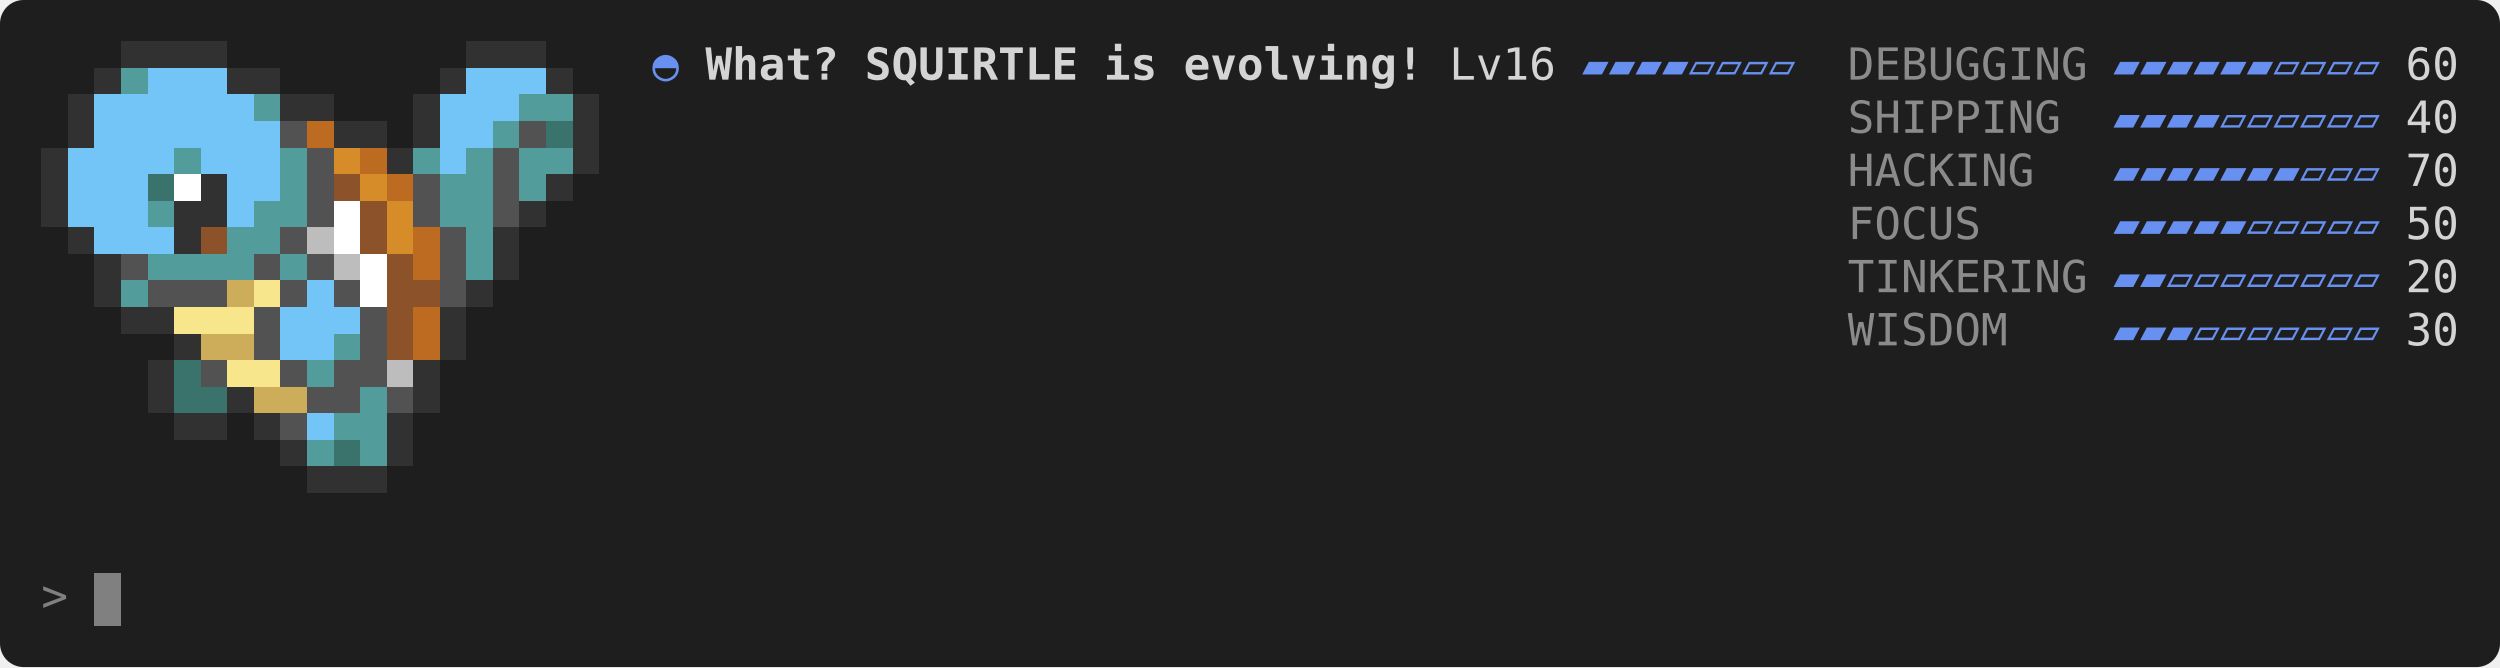
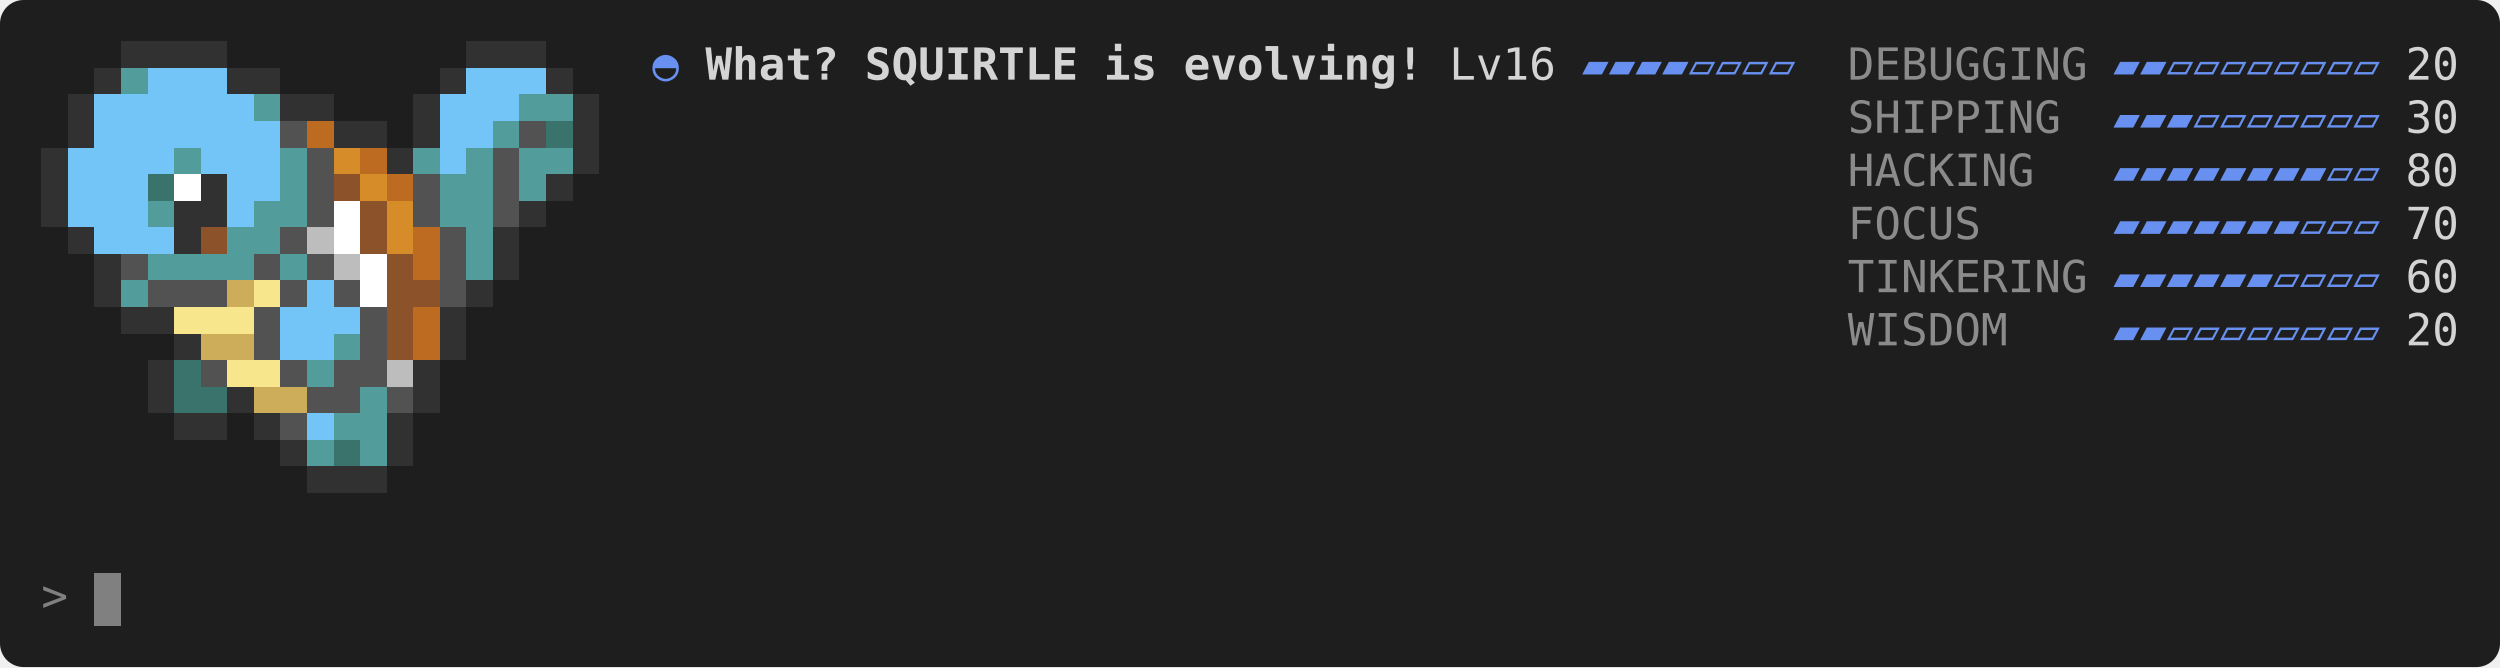
<svg xmlns="http://www.w3.org/2000/svg" width="847" height="226" viewBox="0 0 847 226">
  <rect width="847" height="226" rx="8" fill="#1e1e1e" />
  <g shape-rendering="crispEdges">
    <rect x="41" y="14" width="36" height="9" fill="#313131" />
    <rect x="158" y="14" width="27" height="9" fill="#313131" />
    <rect x="32" y="23" width="9" height="9" fill="#313131" />
    <rect x="41" y="23" width="9" height="9" fill="#529c9c" />
    <rect x="50" y="23" width="27" height="9" fill="#73c5f7" />
    <rect x="77" y="23" width="18" height="9" fill="#313131" />
    <rect x="149" y="23" width="9" height="9" fill="#313131" />
    <rect x="158" y="23" width="27" height="9" fill="#73c5f7" />
    <rect x="185" y="23" width="9" height="9" fill="#313131" />
    <rect x="23" y="32" width="9" height="9" fill="#313131" />
    <rect x="32" y="32" width="54" height="9" fill="#73c5f7" />
    <rect x="86" y="32" width="9" height="9" fill="#529c9c" />
    <rect x="95" y="32" width="18" height="9" fill="#313131" />
    <rect x="140" y="32" width="9" height="9" fill="#313131" />
    <rect x="149" y="32" width="27" height="9" fill="#73c5f7" />
    <rect x="176" y="32" width="18" height="9" fill="#529c9c" />
    <rect x="194" y="32" width="9" height="9" fill="#313131" />
    <rect x="23" y="41" width="9" height="9" fill="#313131" />
    <rect x="32" y="41" width="63" height="9" fill="#73c5f7" />
    <rect x="95" y="41" width="9" height="9" fill="#525252" />
    <rect x="104" y="41" width="9" height="9" fill="#bd6b21" />
    <rect x="113" y="41" width="18" height="9" fill="#313131" />
    <rect x="140" y="41" width="9" height="9" fill="#313131" />
    <rect x="149" y="41" width="18" height="9" fill="#73c5f7" />
    <rect x="167" y="41" width="9" height="9" fill="#529c9c" />
    <rect x="176" y="41" width="9" height="9" fill="#525252" />
    <rect x="185" y="41" width="9" height="9" fill="#3a736b" />
    <rect x="194" y="41" width="9" height="9" fill="#313131" />
    <rect x="14" y="50" width="9" height="9" fill="#313131" />
    <rect x="23" y="50" width="36" height="9" fill="#73c5f7" />
    <rect x="59" y="50" width="9" height="9" fill="#529c9c" />
    <rect x="68" y="50" width="27" height="9" fill="#73c5f7" />
    <rect x="95" y="50" width="9" height="9" fill="#529c9c" />
    <rect x="104" y="50" width="9" height="9" fill="#525252" />
    <rect x="113" y="50" width="9" height="9" fill="#d68c29" />
    <rect x="122" y="50" width="9" height="9" fill="#bd6b21" />
    <rect x="131" y="50" width="9" height="9" fill="#313131" />
    <rect x="140" y="50" width="9" height="9" fill="#529c9c" />
    <rect x="149" y="50" width="9" height="9" fill="#73c5f7" />
    <rect x="158" y="50" width="9" height="9" fill="#529c9c" />
    <rect x="167" y="50" width="9" height="9" fill="#525252" />
    <rect x="176" y="50" width="18" height="9" fill="#529c9c" />
    <rect x="194" y="50" width="9" height="9" fill="#313131" />
    <rect x="14" y="59" width="9" height="9" fill="#313131" />
    <rect x="23" y="59" width="27" height="9" fill="#73c5f7" />
    <rect x="50" y="59" width="9" height="9" fill="#3a736b" />
    <rect x="59" y="59" width="9" height="9" fill="#ffffff" />
    <rect x="68" y="59" width="9" height="9" fill="#313131" />
    <rect x="77" y="59" width="18" height="9" fill="#73c5f7" />
    <rect x="95" y="59" width="9" height="9" fill="#529c9c" />
    <rect x="104" y="59" width="9" height="9" fill="#525252" />
    <rect x="113" y="59" width="9" height="9" fill="#8c5229" />
    <rect x="122" y="59" width="9" height="9" fill="#d68c29" />
    <rect x="131" y="59" width="9" height="9" fill="#bd6b21" />
    <rect x="140" y="59" width="9" height="9" fill="#525252" />
    <rect x="149" y="59" width="18" height="9" fill="#529c9c" />
    <rect x="167" y="59" width="9" height="9" fill="#525252" />
    <rect x="176" y="59" width="9" height="9" fill="#529c9c" />
    <rect x="185" y="59" width="9" height="9" fill="#313131" />
    <rect x="14" y="68" width="9" height="9" fill="#313131" />
    <rect x="23" y="68" width="27" height="9" fill="#73c5f7" />
    <rect x="50" y="68" width="9" height="9" fill="#529c9c" />
    <rect x="59" y="68" width="18" height="9" fill="#313131" />
    <rect x="77" y="68" width="9" height="9" fill="#73c5f7" />
    <rect x="86" y="68" width="18" height="9" fill="#529c9c" />
    <rect x="104" y="68" width="9" height="9" fill="#525252" />
    <rect x="113" y="68" width="9" height="9" fill="#ffffff" />
    <rect x="122" y="68" width="9" height="9" fill="#8c5229" />
    <rect x="131" y="68" width="9" height="9" fill="#d68c29" />
    <rect x="140" y="68" width="9" height="9" fill="#525252" />
    <rect x="149" y="68" width="18" height="9" fill="#529c9c" />
    <rect x="167" y="68" width="9" height="9" fill="#525252" />
    <rect x="176" y="68" width="9" height="9" fill="#313131" />
    <rect x="23" y="77" width="9" height="9" fill="#313131" />
    <rect x="32" y="77" width="27" height="9" fill="#73c5f7" />
    <rect x="59" y="77" width="9" height="9" fill="#313131" />
    <rect x="68" y="77" width="9" height="9" fill="#8c5229" />
    <rect x="77" y="77" width="18" height="9" fill="#529c9c" />
    <rect x="95" y="77" width="9" height="9" fill="#525252" />
    <rect x="104" y="77" width="9" height="9" fill="#bdbdbd" />
    <rect x="113" y="77" width="9" height="9" fill="#ffffff" />
    <rect x="122" y="77" width="9" height="9" fill="#8c5229" />
    <rect x="131" y="77" width="9" height="9" fill="#d68c29" />
    <rect x="140" y="77" width="9" height="9" fill="#bd6b21" />
    <rect x="149" y="77" width="9" height="9" fill="#525252" />
    <rect x="158" y="77" width="9" height="9" fill="#529c9c" />
    <rect x="167" y="77" width="9" height="9" fill="#313131" />
    <rect x="32" y="86" width="9" height="9" fill="#313131" />
    <rect x="41" y="86" width="9" height="9" fill="#525252" />
    <rect x="50" y="86" width="36" height="9" fill="#529c9c" />
    <rect x="86" y="86" width="9" height="9" fill="#525252" />
    <rect x="95" y="86" width="9" height="9" fill="#529c9c" />
    <rect x="104" y="86" width="9" height="9" fill="#525252" />
    <rect x="113" y="86" width="9" height="9" fill="#bdbdbd" />
    <rect x="122" y="86" width="9" height="9" fill="#ffffff" />
    <rect x="131" y="86" width="9" height="9" fill="#8c5229" />
    <rect x="140" y="86" width="9" height="9" fill="#bd6b21" />
    <rect x="149" y="86" width="9" height="9" fill="#525252" />
    <rect x="158" y="86" width="9" height="9" fill="#529c9c" />
    <rect x="167" y="86" width="9" height="9" fill="#313131" />
    <rect x="32" y="95" width="9" height="9" fill="#313131" />
    <rect x="41" y="95" width="9" height="9" fill="#529c9c" />
    <rect x="50" y="95" width="27" height="9" fill="#525252" />
    <rect x="77" y="95" width="9" height="9" fill="#cead5a" />
    <rect x="86" y="95" width="9" height="9" fill="#f7e68c" />
    <rect x="95" y="95" width="9" height="9" fill="#525252" />
    <rect x="104" y="95" width="9" height="9" fill="#73c5f7" />
    <rect x="113" y="95" width="9" height="9" fill="#525252" />
    <rect x="122" y="95" width="9" height="9" fill="#ffffff" />
    <rect x="131" y="95" width="18" height="9" fill="#8c5229" />
    <rect x="149" y="95" width="9" height="9" fill="#525252" />
    <rect x="158" y="95" width="9" height="9" fill="#313131" />
    <rect x="41" y="104" width="18" height="9" fill="#313131" />
    <rect x="59" y="104" width="27" height="9" fill="#f7e68c" />
    <rect x="86" y="104" width="9" height="9" fill="#525252" />
    <rect x="95" y="104" width="27" height="9" fill="#73c5f7" />
    <rect x="122" y="104" width="9" height="9" fill="#525252" />
    <rect x="131" y="104" width="9" height="9" fill="#8c5229" />
    <rect x="140" y="104" width="9" height="9" fill="#bd6b21" />
    <rect x="149" y="104" width="9" height="9" fill="#313131" />
    <rect x="59" y="113" width="9" height="9" fill="#313131" />
    <rect x="68" y="113" width="18" height="9" fill="#cead5a" />
    <rect x="86" y="113" width="9" height="9" fill="#525252" />
    <rect x="95" y="113" width="18" height="9" fill="#73c5f7" />
    <rect x="113" y="113" width="9" height="9" fill="#529c9c" />
    <rect x="122" y="113" width="9" height="9" fill="#525252" />
    <rect x="131" y="113" width="9" height="9" fill="#8c5229" />
    <rect x="140" y="113" width="9" height="9" fill="#bd6b21" />
    <rect x="149" y="113" width="9" height="9" fill="#313131" />
    <rect x="50" y="122" width="9" height="9" fill="#313131" />
    <rect x="59" y="122" width="9" height="9" fill="#3a736b" />
    <rect x="68" y="122" width="9" height="9" fill="#525252" />
    <rect x="77" y="122" width="18" height="9" fill="#f7e68c" />
    <rect x="95" y="122" width="9" height="9" fill="#525252" />
    <rect x="104" y="122" width="9" height="9" fill="#529c9c" />
    <rect x="113" y="122" width="18" height="9" fill="#525252" />
    <rect x="131" y="122" width="9" height="9" fill="#bdbdbd" />
    <rect x="140" y="122" width="9" height="9" fill="#313131" />
    <rect x="50" y="131" width="9" height="9" fill="#313131" />
    <rect x="59" y="131" width="18" height="9" fill="#3a736b" />
    <rect x="77" y="131" width="9" height="9" fill="#313131" />
    <rect x="86" y="131" width="18" height="9" fill="#cead5a" />
    <rect x="104" y="131" width="18" height="9" fill="#525252" />
    <rect x="122" y="131" width="9" height="9" fill="#529c9c" />
    <rect x="131" y="131" width="9" height="9" fill="#525252" />
    <rect x="140" y="131" width="9" height="9" fill="#313131" />
    <rect x="59" y="140" width="18" height="9" fill="#313131" />
    <rect x="86" y="140" width="9" height="9" fill="#313131" />
    <rect x="95" y="140" width="9" height="9" fill="#525252" />
    <rect x="104" y="140" width="9" height="9" fill="#73c5f7" />
    <rect x="113" y="140" width="18" height="9" fill="#529c9c" />
    <rect x="131" y="140" width="9" height="9" fill="#313131" />
    <rect x="95" y="149" width="9" height="9" fill="#313131" />
    <rect x="104" y="149" width="9" height="9" fill="#529c9c" />
    <rect x="113" y="149" width="9" height="9" fill="#3a736b" />
    <rect x="122" y="149" width="9" height="9" fill="#529c9c" />
    <rect x="131" y="149" width="9" height="9" fill="#313131" />
    <rect x="104" y="158" width="27" height="9" fill="#313131" />
    <rect x="32" y="194" width="9" height="9" fill="#808080" />
    <rect x="32" y="203" width="9" height="9" fill="#808080" />
  </g>
  <g font-family="'SF Mono', Menlo, Consolas, monospace" font-size="15" fill="#d4d4d4">
    <text x="221" y="27" fill="#6890f0">◓</text>
    <text x="239 248 257 266 275" y="27" font-weight="700">What?</text>
    <text x="293 302 311 320 329 338 347 356" y="27" font-weight="700">SQUIRTLE</text>
    <text x="374 383" y="27" font-weight="700">is</text>
    <text x="401 410 419 428 437 446 455 464 473" y="27" font-weight="700">evolving!</text>
    <text x="491 500 509 518" y="27">Lv16</text>
    <text x="536 545 554 563 572 581 590 599" y="27" fill="#6890f0">▰▰▰▰▱▱▱▱</text>
    <text x="626 635 644 653 662 671 680 689 698" y="27" opacity="0.6">DEBUGGING</text>
-     <text x="716 725 734 743 752 761 770 779 788 797" y="27" fill="#6890f0">▰▰▰▰▰▰▱▱▱▱</text>
-     <text x="815 824" y="27">60</text>
+     <text x="716 725 734 743 752 761 770 779 788 797" y="27" fill="#6890f0">▰▰▱▱▱▱▱▱▱▱</text>
+     <text x="815 824" y="27">20</text>
    <text x="626 635 644 653 662 671 680 689" y="45" opacity="0.6">SHIPPING</text>
-     <text x="716 725 734 743 752 761 770 779 788 797" y="45" fill="#6890f0">▰▰▰▰▱▱▱▱▱▱</text>
-     <text x="815 824" y="45">40</text>
+     <text x="716 725 734 743 752 761 770 779 788 797" y="45" fill="#6890f0">▰▰▰▱▱▱▱▱▱▱</text>
+     <text x="815 824" y="45">30</text>
    <text x="626 635 644 653 662 671 680" y="63" opacity="0.6">HACKING</text>
-     <text x="716 725 734 743 752 761 770 779 788 797" y="63" fill="#6890f0">▰▰▰▰▰▰▰▱▱▱</text>
-     <text x="815 824" y="63">70</text>
+     <text x="716 725 734 743 752 761 770 779 788 797" y="63" fill="#6890f0">▰▰▰▰▰▰▰▰▱▱</text>
+     <text x="815 824" y="63">80</text>
    <text x="626 635 644 653 662" y="81" opacity="0.6">FOCUS</text>
-     <text x="716 725 734 743 752 761 770 779 788 797" y="81" fill="#6890f0">▰▰▰▰▰▱▱▱▱▱</text>
-     <text x="815 824" y="81">50</text>
+     <text x="716 725 734 743 752 761 770 779 788 797" y="81" fill="#6890f0">▰▰▰▰▰▰▰▱▱▱</text>
+     <text x="815 824" y="81">70</text>
    <text x="626 635 644 653 662 671 680 689 698" y="99" opacity="0.6">TINKERING</text>
-     <text x="716 725 734 743 752 761 770 779 788 797" y="99" fill="#6890f0">▰▰▱▱▱▱▱▱▱▱</text>
-     <text x="815 824" y="99">20</text>
+     <text x="716 725 734 743 752 761 770 779 788 797" y="99" fill="#6890f0">▰▰▰▰▰▰▱▱▱▱</text>
+     <text x="815 824" y="99">60</text>
    <text x="626 635 644 653 662 671" y="117" opacity="0.6">WISDOM</text>
-     <text x="716 725 734 743 752 761 770 779 788 797" y="117" fill="#6890f0">▰▰▰▱▱▱▱▱▱▱</text>
-     <text x="815 824" y="117">30</text>
+     <text x="716 725 734 743 752 761 770 779 788 797" y="117" fill="#6890f0">▰▰▱▱▱▱▱▱▱▱</text>
+     <text x="815 824" y="117">20</text>
    <text x="14" y="207" fill="#808080">&gt;</text>
  </g>
</svg>
